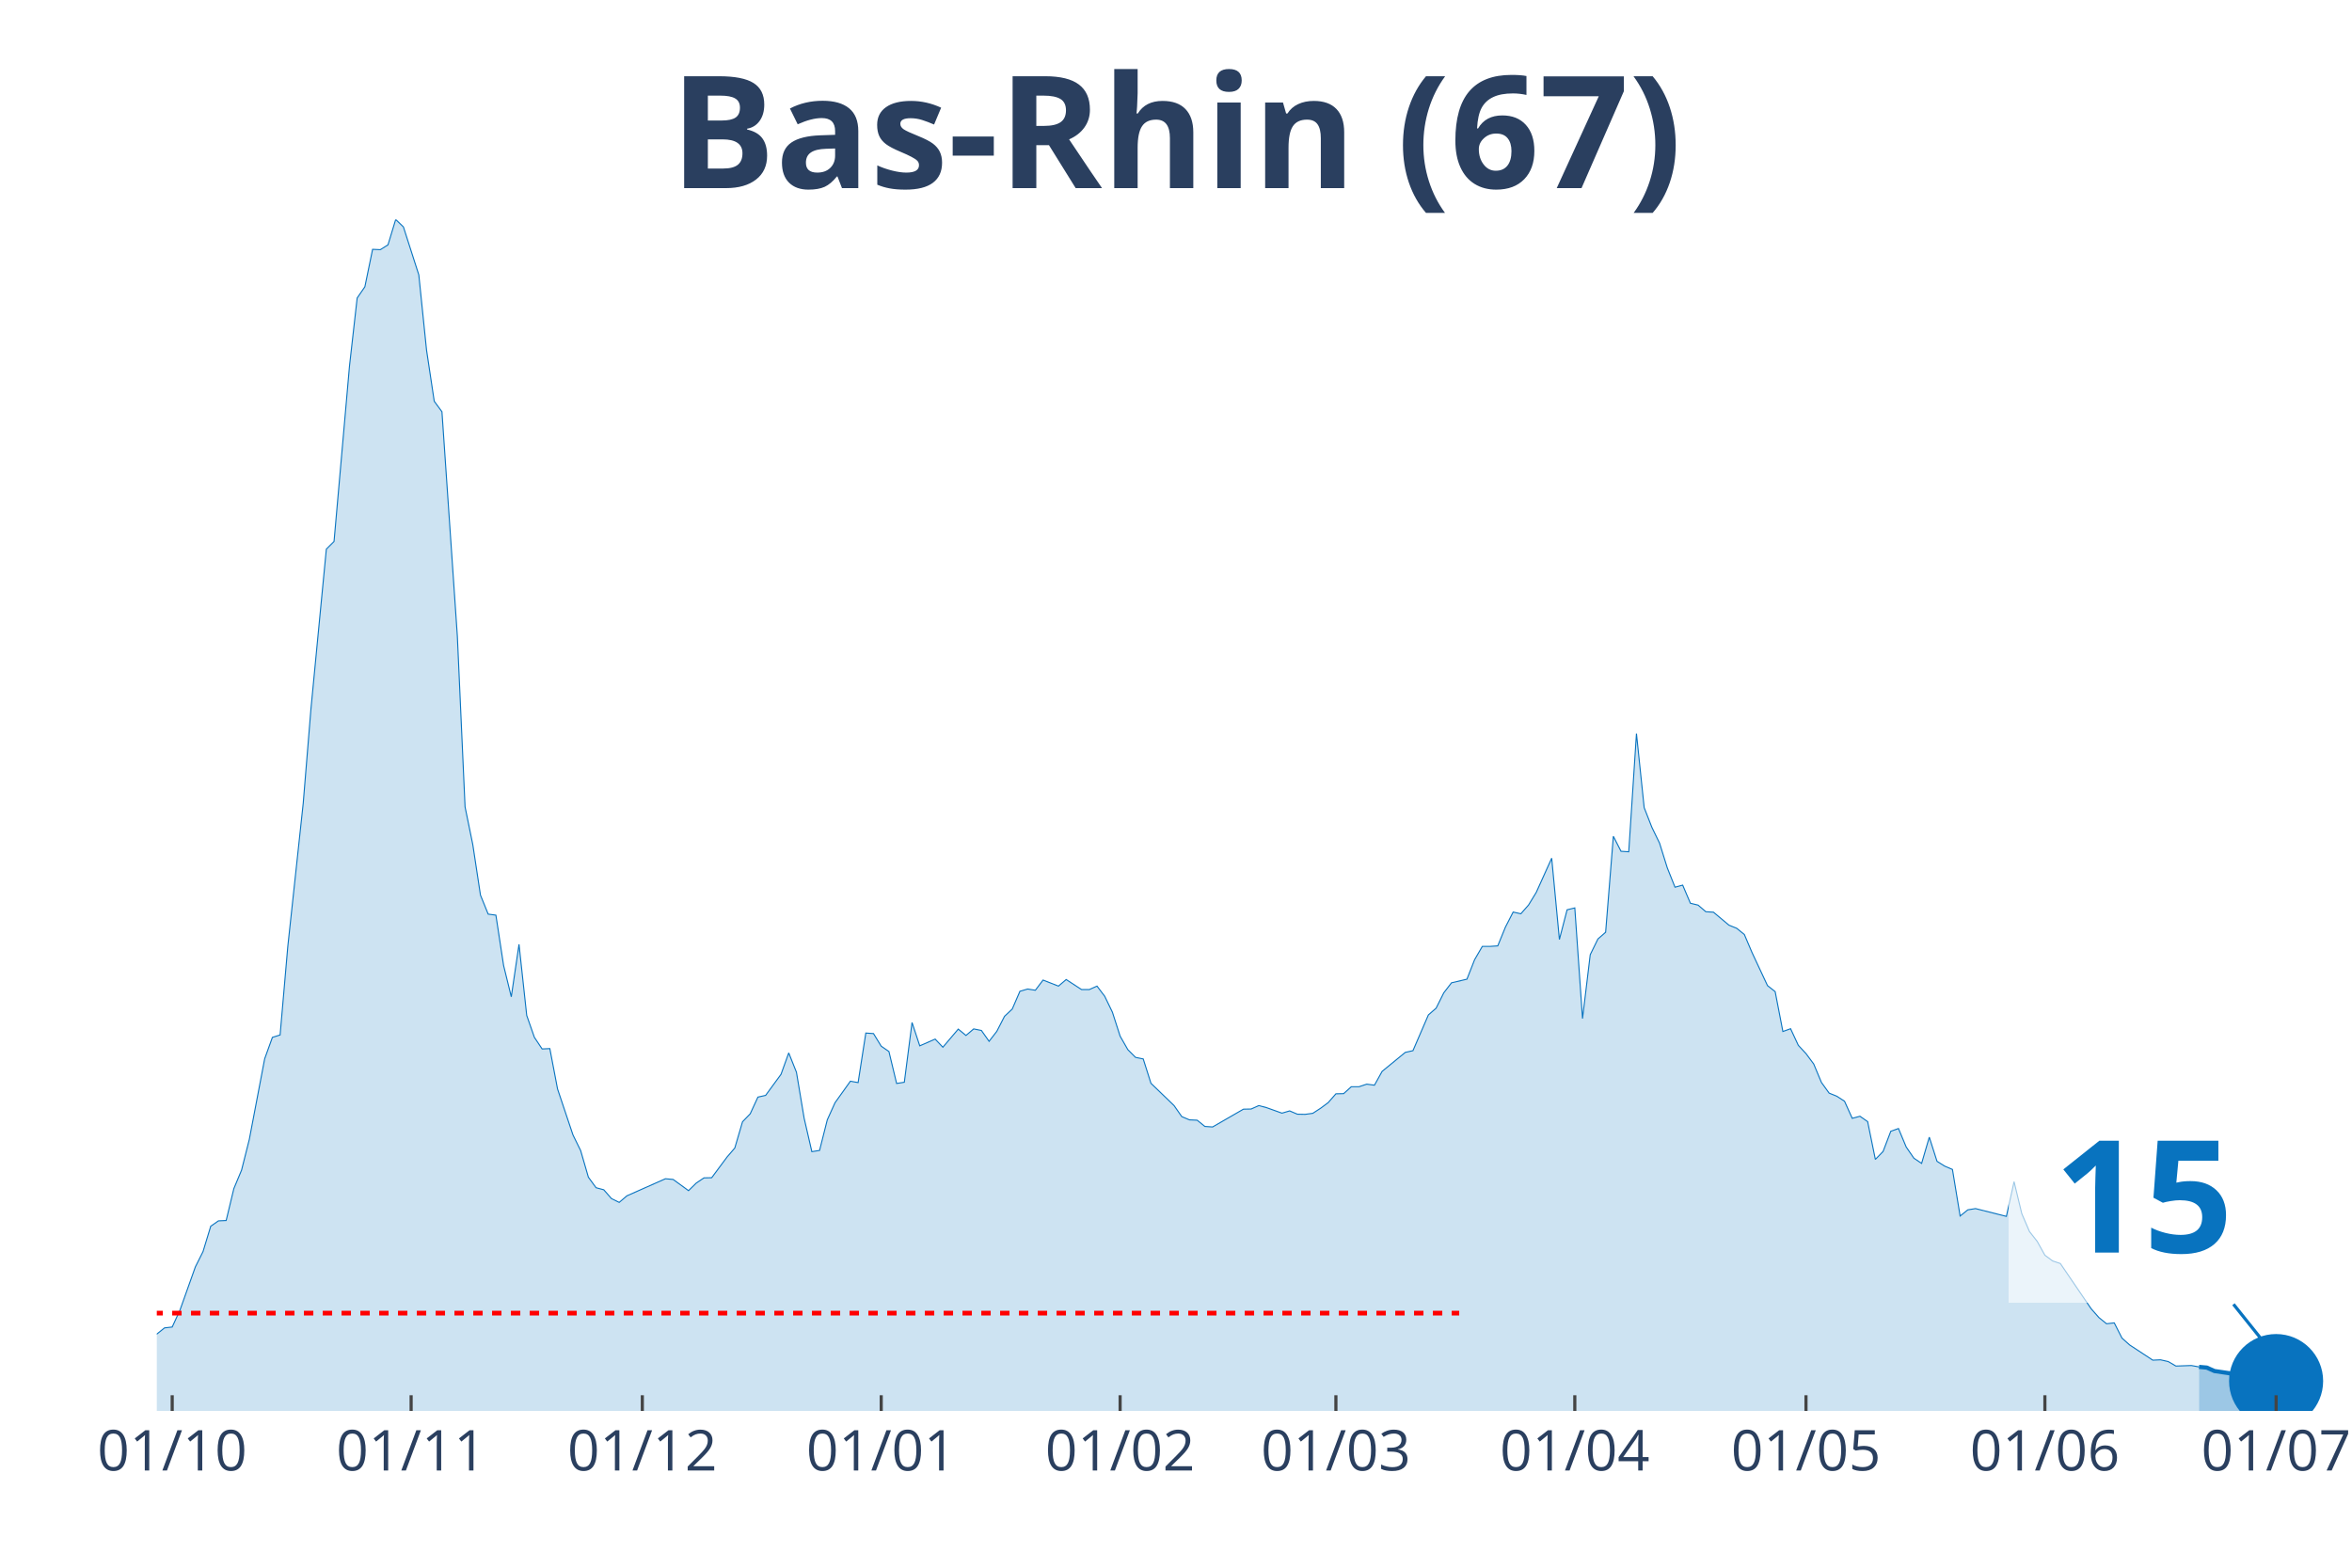
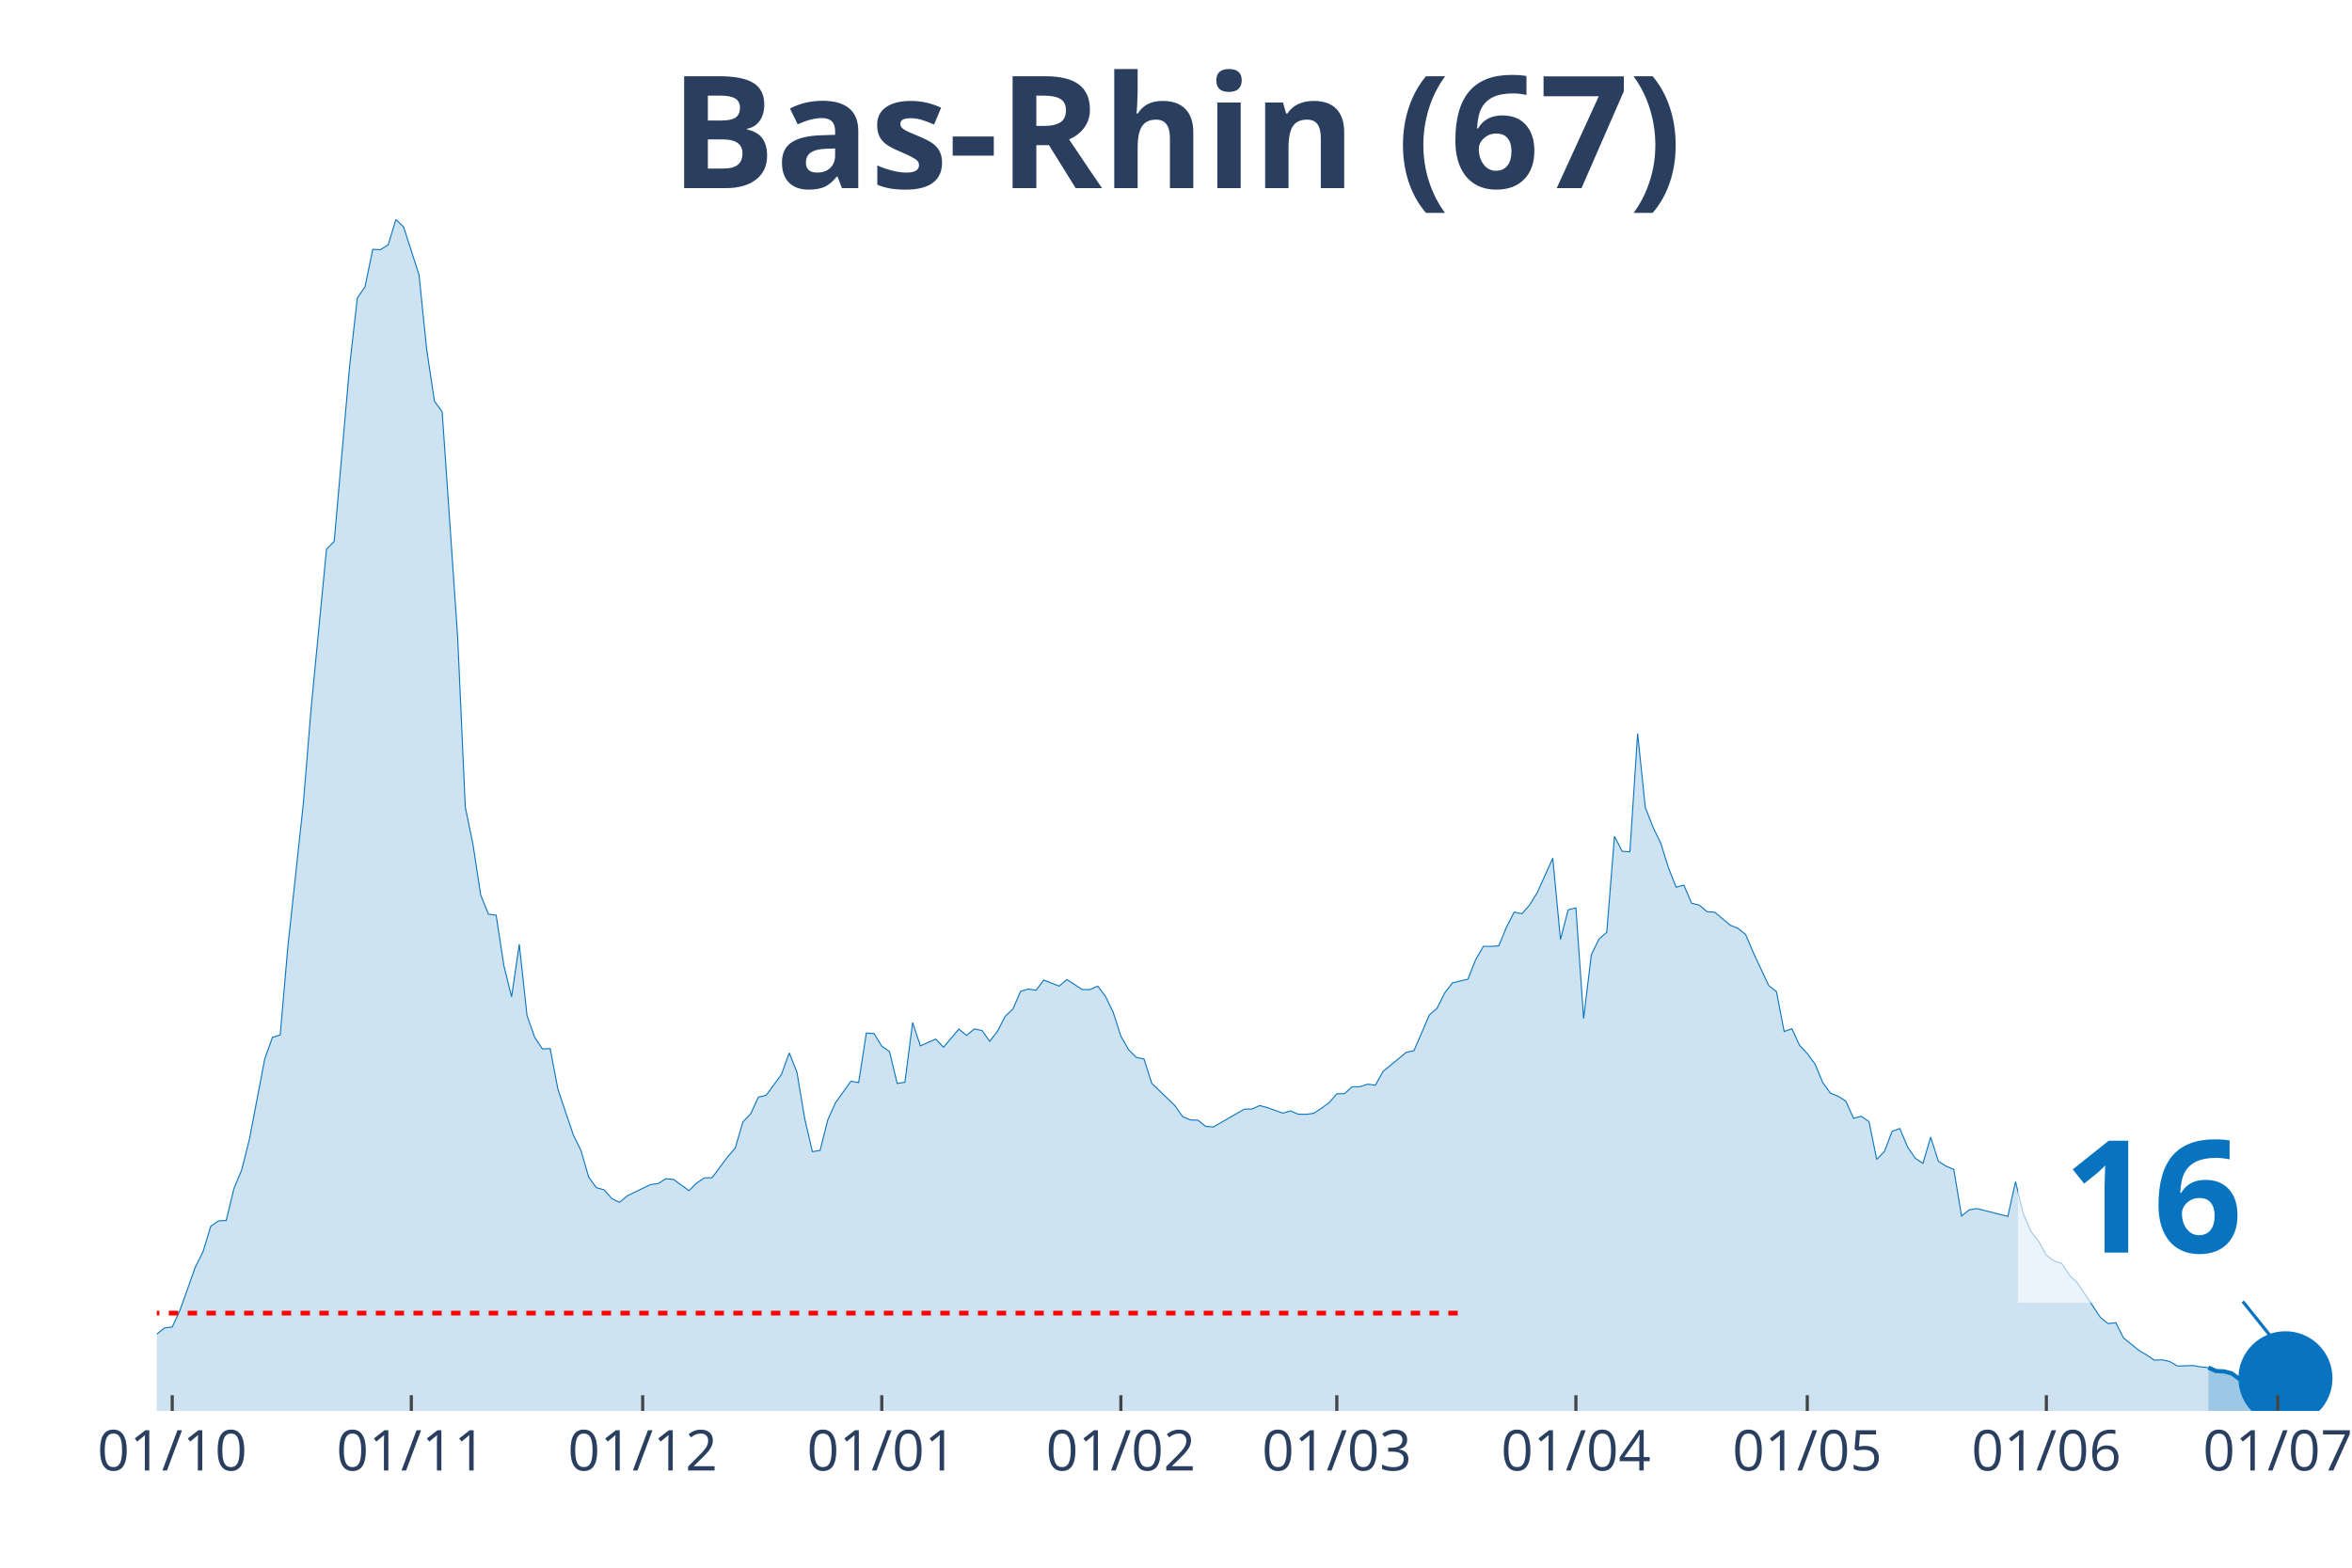
<svg xmlns="http://www.w3.org/2000/svg" class="main-svg" width="1125" height="750" style="" viewBox="0 0 750 500">
  <rect x="0" y="0" width="750" height="500" style="fill: rgb(0, 0, 0); fill-opacity: 0;" />
-   <defs id="defs-742e50">
+   <defs id="defs-8da5a7">
    <g class="clips">
-       <clipPath id="clip742e50xyplot" class="plotclip">
-         <rect width="693" height="380" />
+       <clipPath id="clip8da5a7xyplot" class="plotclip">
+         <rect width="696" height="380" />
      </clipPath>
-       <clipPath class="axesclip" id="clip742e50x">
-         <rect x="50" y="0" width="693" height="500" />
+       <clipPath class="axesclip" id="clip8da5a7x">
+         <rect x="50" y="0" width="696" height="500" />
      </clipPath>
-       <clipPath class="axesclip" id="clip742e50y">
+       <clipPath class="axesclip" id="clip8da5a7y">
        <rect x="0" y="70" width="750" height="380" />
      </clipPath>
-       <clipPath class="axesclip" id="clip742e50xy">
-         <rect x="50" y="70" width="693" height="380" />
+       <clipPath class="axesclip" id="clip8da5a7xy">
+         <rect x="50" y="70" width="696" height="380" />
      </clipPath>
    </g>
    <g class="gradients" />
  </defs>
  <g class="bglayer">
-     <rect class="bg" x="50" y="70" width="693" height="380" style="fill: rgb(0, 0, 0); fill-opacity: 0; stroke-width: 0;" />
+     <rect class="bg" x="50" y="70" width="696" height="380" style="fill: rgb(0, 0, 0); fill-opacity: 0; stroke-width: 0;" />
  </g>
  <g class="layer-below">
    <g class="imagelayer" />
    <g class="shapelayer" />
  </g>
  <g class="cartesianlayer">
    <g class="subplot xy">
      <g class="layer-subplot">
        <g class="shapelayer" />
        <g class="imagelayer" />
      </g>
      <g class="gridlayer">
        <g class="x">
-           <path class="xgrid crisp" transform="translate(54.91,0)" d="M0,70v380" style="stroke: rgb(255, 255, 255); stroke-opacity: 1; stroke-width: 1px;" />
-           <path class="xgrid crisp" transform="translate(131.1,0)" d="M0,70v380" style="stroke: rgb(255, 255, 255); stroke-opacity: 1; stroke-width: 1px;" />
-           <path class="xgrid crisp" transform="translate(204.82,0)" d="M0,70v380" style="stroke: rgb(255, 255, 255); stroke-opacity: 1; stroke-width: 1px;" />
-           <path class="xgrid crisp" transform="translate(281,0)" d="M0,70v380" style="stroke: rgb(255, 255, 255); stroke-opacity: 1; stroke-width: 1px;" />
-           <path class="xgrid crisp" transform="translate(357.18,0)" d="M0,70v380" style="stroke: rgb(255, 255, 255); stroke-opacity: 1; stroke-width: 1px;" />
-           <path class="xgrid crisp" transform="translate(425.99,0)" d="M0,70v380" style="stroke: rgb(255, 255, 255); stroke-opacity: 1; stroke-width: 1px;" />
-           <path class="xgrid crisp" transform="translate(502.17,0)" d="M0,70v380" style="stroke: rgb(255, 255, 255); stroke-opacity: 1; stroke-width: 1px;" />
-           <path class="xgrid crisp" transform="translate(575.89,0)" d="M0,70v380" style="stroke: rgb(255, 255, 255); stroke-opacity: 1; stroke-width: 1px;" />
-           <path class="xgrid crisp" transform="translate(652.07,0)" d="M0,70v380" style="stroke: rgb(255, 255, 255); stroke-opacity: 1; stroke-width: 1px;" />
-           <path class="xgrid crisp" transform="translate(725.8,0)" d="M0,70v380" style="stroke: rgb(255, 255, 255); stroke-opacity: 1; stroke-width: 1px;" />
+           <path class="xgrid crisp" transform="translate(54.92,0)" d="M0,70v380" style="stroke: rgb(255, 255, 255); stroke-opacity: 1; stroke-width: 1px;" />
+           <path class="xgrid crisp" transform="translate(131.16,0)" d="M0,70v380" style="stroke: rgb(255, 255, 255); stroke-opacity: 1; stroke-width: 1px;" />
+           <path class="xgrid crisp" transform="translate(204.94,0)" d="M0,70v380" style="stroke: rgb(255, 255, 255); stroke-opacity: 1; stroke-width: 1px;" />
+           <path class="xgrid crisp" transform="translate(281.18,0)" d="M0,70v380" style="stroke: rgb(255, 255, 255); stroke-opacity: 1; stroke-width: 1px;" />
+           <path class="xgrid crisp" transform="translate(357.42,0)" d="M0,70v380" style="stroke: rgb(255, 255, 255); stroke-opacity: 1; stroke-width: 1px;" />
+           <path class="xgrid crisp" transform="translate(426.28,0)" d="M0,70v380" style="stroke: rgb(255, 255, 255); stroke-opacity: 1; stroke-width: 1px;" />
+           <path class="xgrid crisp" transform="translate(502.52,0)" d="M0,70v380" style="stroke: rgb(255, 255, 255); stroke-opacity: 1; stroke-width: 1px;" />
+           <path class="xgrid crisp" transform="translate(576.3,0)" d="M0,70v380" style="stroke: rgb(255, 255, 255); stroke-opacity: 1; stroke-width: 1px;" />
+           <path class="xgrid crisp" transform="translate(652.54,0)" d="M0,70v380" style="stroke: rgb(255, 255, 255); stroke-opacity: 1; stroke-width: 1px;" />
+           <path class="xgrid crisp" transform="translate(726.33,0)" d="M0,70v380" style="stroke: rgb(255, 255, 255); stroke-opacity: 1; stroke-width: 1px;" />
        </g>
        <g class="y" />
      </g>
      <g class="zerolinelayer" />
      <path class="xlines-below" />
      <path class="ylines-below" />
      <g class="overlines-below" />
      <g class="xaxislayer-below" />
      <g class="yaxislayer-below" />
      <g class="overaxes-below" />
-       <g class="plot" transform="translate(50, 70)" clip-path="url('#clip742e50xyplot')">
+       <g class="plot" transform="translate(50, 70)" clip-path="url('#clip8da5a7xyplot')">
        <g class="scatterlayer mlayer">
-           <g class="trace scatter trace973223" style="stroke-miterlimit: 2;">
+           <g class="trace scatter trace9f3c27" style="stroke-miterlimit: 2;">
            <g class="fills">
              <g>
-                 <path class="js-fill" d="M651.22,380L-334.21,380L-334.21,372.13L-314.55,375.49L-312.1,374.55L-255.57,378.35L-253.12,378.24L-211.34,378.73L-208.88,378.24L-140.07,374.77L-137.62,374.93L-127.79,375.1L-125.33,374.44L-110.59,368.88L-108.13,367.45L-88.47,355.39L-86.01,355.22L-81.1,355.72L-78.64,353.02L-66.35,354.18L-63.89,354.18L-61.44,357.48L-58.98,356.44L-54.06,353.68L-51.61,352.53L-41.78,341.46L-39.32,341.9L-34.4,339.97L-31.95,343.33L-27.03,344.32L-24.57,346.31L-22.12,345.59L-19.66,346.09L-17.2,347.3L-14.74,346.69L-12.29,347.13L-9.83,351.37L-4.91,355.22L-2.46,355.33L0,355.5L2.46,353.52L4.91,353.24L7.37,347.9L12.29,334.08L14.74,329.18L17.2,321.09L19.66,319.38L22.12,319.27L24.57,309.09L27.03,303.2L29.49,293.45L34.4,267.68L36.86,260.86L39.32,260.09L41.78,231.79L46.69,186.2L49.15,156.14L54.06,105.16L56.52,102.68L61.44,46.8L63.89,25.05L66.35,21.47L68.81,9.52L71.27,9.63L73.72,8.09L76.18,0L78.64,2.37L83.55,17.67L86.01,41.62L88.47,57.97L90.93,61.33L95.84,132.91L98.3,187.36L100.76,199.36L103.21,215.49L105.67,221.55L108.13,221.88L110.59,237.95L113.04,247.92L115.5,231.18L117.96,253.87L120.41,260.86L122.87,264.55L125.33,264.44L127.79,277.32L132.7,291.96L135.16,296.97L137.62,305.45L140.07,308.81L142.53,309.47L144.99,312.28L147.45,313.49L149.9,311.4L162.19,305.95L164.65,306.17L169.56,309.75L172.02,307.33L174.48,305.67L176.94,305.62L181.85,299.01L184.31,296.15L186.77,287.78L189.22,285.25L191.68,279.91L194.14,279.36L199.05,272.64L201.51,265.81L203.97,271.98L206.43,286.68L208.88,297.31L211.34,296.92L213.8,287.17L216.26,281.72L221.17,274.84L223.63,275.28L226.09,259.48L228.54,259.65L231,263.67L233.46,265.37L235.91,275.56L238.37,275.17L240.83,256.12L243.29,263.56L248.2,261.41L250.66,264L255.57,258.22L258.03,260.25L260.49,258.16L262.95,258.66L265.4,262.12L267.86,258.93L270.32,254.14L272.78,251.83L275.23,246.16L277.69,245.44L280.15,245.83L282.61,242.58L287.52,244.51L289.98,242.41L294.89,245.61L297.35,245.61L299.81,244.51L302.27,247.75L304.72,252.82L307.18,260.47L309.64,264.77L312.1,267.24L314.55,267.74L317.01,275.5L324.38,282.61L326.84,286.13L329.3,287.17L331.76,287.28L334.21,289.27L336.67,289.43L346.5,283.76L348.96,283.71L351.41,282.61L353.87,283.27L358.79,285.03L361.24,284.31L363.7,285.36L366.16,285.41L368.62,285.08L371.07,283.49L373.53,281.67L375.99,278.86L378.45,278.81L380.9,276.6L383.36,276.6L385.82,275.78L388.28,276.11L390.73,271.7L398.11,265.65L400.56,265.1L405.48,253.7L407.94,251.55L410.39,246.65L412.85,243.46L417.77,242.3L420.22,236.08L422.68,231.84L425.14,231.84L427.6,231.68L430.05,225.68L432.51,220.89L434.97,221.44L437.43,218.63L439.88,214.61L444.8,203.71L447.26,229.64L449.71,220.17L452.17,219.57L454.63,254.86L457.09,234.49L459.54,229.48L462,227.33L464.46,196.72L466.91,201.51L469.37,201.67L471.83,163.96L474.29,187.58L476.74,193.85L479.2,198.92L481.66,206.79L484.12,212.96L486.57,212.3L489.03,218.08L491.49,218.68L493.95,220.78L496.4,220.94L501.32,225.07L503.78,226.06L506.23,228.04L508.69,233.82L513.61,244.34L516.06,246.27L518.52,258.99L520.98,258.1L523.44,263.39L525.89,266.03L528.35,269.34L530.81,275.23L533.27,278.64L535.72,279.63L538.18,281.23L540.64,286.68L543.1,286.02L545.55,287.73L548.01,299.78L550.47,297.25L552.93,290.81L555.38,289.93L557.84,295.82L560.3,299.4L562.76,301.05L565.21,292.68L567.67,300.39L570.13,301.93L572.59,302.98L575.04,317.84L577.5,315.86L579.96,315.47L589.79,317.95L592.24,306.88L594.7,317.07L597.16,322.8L599.62,325.93L602.07,330.34L604.53,332.16L606.99,332.98L616.82,347.41L619.28,350.21L621.73,352.2L624.19,351.92L626.65,356.77L629.11,358.97L636.48,363.81L638.94,363.7L641.39,364.25L643.85,365.69L648.77,365.52L651.22,365.96" style="fill: rgb(8, 115, 191); fill-opacity: 0.2; stroke-width: 0;" />
+                 <path class="js-fill" d="M654.19,380L-334.47,380L-334.47,372.13L-314.8,375.49L-312.34,374.55L-255.77,378.35L-253.31,378.24L-211.51,378.73L-209.05,378.24L-140.18,374.77L-137.72,374.93L-127.89,375.1L-125.43,374.44L-110.67,368.88L-108.21,367.45L-88.54,355.39L-86.08,355.22L-81.16,355.72L-78.7,353.02L-66.4,354.18L-63.94,354.18L-61.48,357.48L-59.02,356.44L-54.11,353.68L-51.65,352.53L-41.81,341.46L-39.35,341.9L-34.43,339.97L-31.97,343.33L-27.05,344.32L-24.59,346.31L-22.13,345.59L-19.67,346.09L-17.22,347.3L-14.76,346.69L-12.3,347.13L-9.84,351.37L-4.92,355.22L-2.46,355.33L0,355.5L2.46,353.52L4.92,353.24L7.38,347.9L12.3,334.08L14.76,329.18L17.22,321.09L19.67,319.38L22.13,319.27L24.59,309.09L27.05,303.2L29.51,293.45L34.43,267.68L36.89,260.86L39.35,260.09L41.81,231.79L46.73,186.2L49.19,156.14L54.11,105.16L56.57,102.68L61.48,46.8L63.94,25.05L66.4,21.47L68.86,9.52L71.32,9.63L73.78,8.09L76.24,0L78.7,2.37L83.62,17.67L86.08,41.62L88.54,57.97L91,61.33L95.92,132.91L98.37,187.36L100.83,199.36L103.29,215.49L105.75,221.55L108.21,221.88L110.67,237.95L113.13,247.92L115.59,231.18L118.05,253.87L120.51,260.86L122.97,264.55L125.43,264.44L127.89,277.32L132.81,291.96L135.27,296.97L137.72,305.45L140.18,308.81L142.64,309.47L145.1,312.28L147.56,313.49L150.02,311.4L157.4,307.82L159.86,307.49L162.32,305.95L164.78,306.17L169.7,309.75L172.16,307.33L174.61,305.67L177.07,305.62L181.99,299.01L184.45,296.15L186.91,287.78L189.37,285.25L191.83,279.91L194.29,279.36L199.21,272.64L201.67,265.81L204.13,271.98L206.59,286.68L209.05,297.31L211.51,296.92L213.96,287.17L216.42,281.72L221.34,274.84L223.8,275.28L226.26,259.48L228.72,259.65L231.18,263.67L233.64,265.37L236.1,275.56L238.56,275.17L241.02,256.12L243.48,263.56L248.4,261.41L250.86,264L255.77,258.22L258.23,260.25L260.69,258.16L263.15,258.66L265.61,262.12L268.07,258.93L270.53,254.14L272.99,251.83L275.45,246.16L277.91,245.44L280.37,245.83L282.83,242.58L287.75,244.51L290.2,242.41L295.12,245.61L297.58,245.61L300.04,244.51L302.5,247.75L304.96,252.82L307.42,260.47L309.88,264.77L312.34,267.24L314.8,267.74L317.26,275.5L324.64,282.61L327.1,286.13L329.55,287.17L332.01,287.28L334.47,289.27L336.93,289.43L346.77,283.76L349.23,283.71L351.69,282.61L354.15,283.27L359.07,285.03L361.53,284.31L363.99,285.36L366.45,285.41L368.9,285.08L371.36,283.49L373.82,281.67L376.28,278.86L378.74,278.81L381.2,276.6L383.66,276.6L386.12,275.78L388.58,276.11L391.04,271.7L398.42,265.65L400.88,265.1L405.8,253.7L408.25,251.55L410.71,246.65L413.17,243.46L418.09,242.3L420.55,236.08L423.01,231.84L425.47,231.84L427.93,231.68L430.39,225.68L432.85,220.89L435.31,221.44L437.77,218.63L440.23,214.61L445.14,203.71L447.6,229.64L450.06,220.17L452.52,219.57L454.98,254.86L457.44,234.49L459.9,229.48L462.36,227.33L464.82,196.72L467.28,201.51L469.74,201.67L472.2,163.96L474.66,187.58L477.12,193.85L479.58,198.92L482.04,206.79L484.49,212.96L486.95,212.3L489.41,218.08L491.87,218.68L494.33,220.78L496.79,220.94L501.71,225.07L504.17,226.06L506.63,228.04L509.09,233.82L514.01,244.34L516.47,246.27L518.93,258.99L521.39,258.1L523.84,263.39L526.3,266.03L528.76,269.34L531.22,275.23L533.68,278.64L536.14,279.63L538.6,281.23L541.06,286.68L543.52,286.02L545.98,287.73L548.44,299.78L550.9,297.25L553.36,290.81L555.82,289.93L558.28,295.82L560.73,299.4L563.19,301.05L565.65,292.68L568.11,300.39L570.57,301.93L573.03,302.98L575.49,317.84L577.95,315.86L580.41,315.47L590.25,317.95L592.71,306.88L595.17,317.07L597.63,322.8L600.08,325.93L602.54,330.34L605,332.16L607.46,332.98L609.92,336.73L612.38,339.09L619.76,350.16L622.22,352.14L624.68,351.87L627.14,356.71L632.06,360.73L634.52,362.16L636.98,363.81L639.43,363.7L641.89,364.25L644.35,365.69L649.27,365.52L651.73,365.96L654.19,366.18" style="fill: rgb(8, 115, 191); fill-opacity: 0.2; stroke-width: 0;" />
              </g>
            </g>
            <g class="errorbars" />
            <g class="lines">
-               <path class="js-line" d="M-334.21,372.13L-314.55,375.49L-312.1,374.55L-255.57,378.35L-253.12,378.24L-211.34,378.73L-208.88,378.24L-140.07,374.77L-137.62,374.93L-127.79,375.1L-125.33,374.44L-110.59,368.88L-108.13,367.45L-88.47,355.39L-86.01,355.22L-81.1,355.72L-78.64,353.02L-66.35,354.18L-63.89,354.18L-61.44,357.48L-58.98,356.44L-54.06,353.68L-51.61,352.53L-41.78,341.46L-39.32,341.9L-34.4,339.97L-31.95,343.33L-27.03,344.32L-24.57,346.31L-22.12,345.59L-19.66,346.09L-17.2,347.3L-14.74,346.69L-12.29,347.13L-9.83,351.37L-4.91,355.22L-2.46,355.33L0,355.5L2.46,353.52L4.91,353.24L7.37,347.9L12.29,334.08L14.74,329.18L17.2,321.09L19.66,319.38L22.12,319.27L24.57,309.09L27.03,303.2L29.49,293.45L34.4,267.68L36.86,260.86L39.32,260.09L41.78,231.79L46.69,186.2L49.15,156.14L54.06,105.16L56.52,102.68L61.44,46.8L63.89,25.05L66.35,21.47L68.81,9.52L71.27,9.63L73.72,8.09L76.18,0L78.64,2.37L83.55,17.67L86.01,41.62L88.47,57.97L90.93,61.33L95.84,132.91L98.3,187.36L100.76,199.36L103.21,215.49L105.67,221.55L108.13,221.88L110.59,237.95L113.04,247.92L115.5,231.18L117.96,253.87L120.41,260.86L122.87,264.55L125.33,264.44L127.79,277.32L132.7,291.96L135.16,296.97L137.62,305.45L140.07,308.81L142.53,309.47L144.99,312.28L147.45,313.49L149.9,311.4L162.19,305.95L164.65,306.17L169.56,309.75L172.02,307.33L174.48,305.67L176.94,305.62L181.85,299.01L184.31,296.15L186.77,287.78L189.22,285.25L191.68,279.91L194.14,279.36L199.05,272.64L201.51,265.81L203.97,271.98L206.43,286.68L208.88,297.31L211.34,296.92L213.8,287.17L216.26,281.72L221.17,274.84L223.63,275.28L226.09,259.48L228.54,259.65L231,263.67L233.46,265.37L235.91,275.56L238.37,275.17L240.83,256.12L243.29,263.56L248.2,261.41L250.66,264L255.57,258.22L258.03,260.25L260.49,258.16L262.95,258.66L265.4,262.12L267.86,258.93L270.32,254.14L272.78,251.83L275.23,246.16L277.69,245.44L280.15,245.83L282.61,242.58L287.52,244.51L289.98,242.41L294.89,245.61L297.35,245.61L299.81,244.51L302.27,247.75L304.72,252.82L307.18,260.47L309.64,264.77L312.1,267.24L314.55,267.74L317.01,275.5L324.38,282.61L326.84,286.13L329.3,287.17L331.76,287.28L334.21,289.27L336.67,289.43L346.5,283.76L348.96,283.71L351.41,282.61L353.87,283.27L358.79,285.03L361.24,284.31L363.7,285.36L366.16,285.41L368.62,285.08L371.07,283.49L373.53,281.67L375.99,278.86L378.45,278.81L380.9,276.6L383.36,276.6L385.82,275.78L388.28,276.11L390.73,271.7L398.11,265.65L400.56,265.1L405.48,253.7L407.94,251.55L410.39,246.65L412.85,243.46L417.77,242.3L420.22,236.08L422.68,231.84L425.14,231.84L427.6,231.68L430.05,225.68L432.51,220.89L434.97,221.44L437.43,218.63L439.88,214.61L444.8,203.71L447.26,229.64L449.71,220.17L452.17,219.57L454.63,254.86L457.09,234.49L459.54,229.48L462,227.33L464.46,196.72L466.91,201.51L469.37,201.67L471.83,163.96L474.29,187.58L476.74,193.85L479.2,198.92L481.66,206.79L484.12,212.96L486.57,212.3L489.03,218.08L491.49,218.68L493.95,220.78L496.4,220.94L501.32,225.07L503.78,226.06L506.23,228.04L508.69,233.82L513.61,244.34L516.06,246.27L518.52,258.99L520.98,258.1L523.44,263.39L525.89,266.03L528.35,269.34L530.81,275.23L533.27,278.64L535.72,279.63L538.18,281.23L540.64,286.68L543.1,286.02L545.55,287.73L548.01,299.78L550.47,297.25L552.93,290.81L555.38,289.93L557.84,295.82L560.3,299.4L562.76,301.05L565.21,292.68L567.67,300.39L570.13,301.93L572.59,302.98L575.04,317.84L577.5,315.86L579.96,315.47L589.79,317.95L592.24,306.88L594.7,317.07L597.16,322.8L599.62,325.93L602.07,330.34L604.53,332.16L606.99,332.98L616.82,347.41L619.28,350.21L621.73,352.2L624.19,351.92L626.65,356.77L629.11,358.97L636.48,363.81L638.94,363.7L641.39,364.25L643.85,365.69L648.77,365.52L651.22,365.96" style="vector-effect: non-scaling-stroke; fill: none; stroke: rgb(8, 115, 191); stroke-opacity: 1; stroke-width: 0.5px; opacity: 1;" />
+               <path class="js-line" d="M-334.47,372.13L-314.8,375.49L-312.34,374.55L-255.77,378.35L-253.31,378.24L-211.51,378.73L-209.05,378.24L-140.18,374.77L-137.72,374.93L-127.89,375.1L-125.43,374.44L-110.67,368.88L-108.21,367.45L-88.54,355.39L-86.08,355.22L-81.16,355.72L-78.7,353.02L-66.4,354.18L-63.94,354.18L-61.48,357.48L-59.02,356.44L-54.11,353.68L-51.65,352.53L-41.81,341.46L-39.35,341.9L-34.43,339.97L-31.97,343.33L-27.05,344.32L-24.59,346.31L-22.13,345.59L-19.67,346.09L-17.22,347.3L-14.76,346.69L-12.3,347.13L-9.84,351.37L-4.92,355.22L-2.46,355.33L0,355.5L2.46,353.52L4.92,353.24L7.38,347.9L12.3,334.08L14.76,329.18L17.22,321.09L19.67,319.38L22.13,319.27L24.59,309.09L27.05,303.2L29.51,293.45L34.43,267.68L36.89,260.86L39.35,260.09L41.81,231.79L46.73,186.2L49.19,156.14L54.11,105.16L56.57,102.68L61.48,46.8L63.94,25.05L66.4,21.47L68.86,9.52L71.32,9.63L73.78,8.09L76.24,0L78.7,2.37L83.62,17.67L86.08,41.62L88.54,57.97L91,61.33L95.92,132.91L98.37,187.36L100.83,199.36L103.29,215.49L105.75,221.55L108.21,221.88L110.67,237.95L113.13,247.92L115.59,231.18L118.05,253.87L120.51,260.86L122.97,264.55L125.43,264.44L127.89,277.32L132.81,291.96L135.27,296.97L137.72,305.45L140.18,308.81L142.64,309.47L145.1,312.28L147.56,313.49L150.02,311.4L157.4,307.82L159.86,307.49L162.32,305.95L164.78,306.17L169.7,309.75L172.16,307.33L174.61,305.67L177.07,305.62L181.99,299.01L184.45,296.15L186.91,287.78L189.37,285.25L191.83,279.91L194.29,279.36L199.21,272.64L201.67,265.81L204.13,271.98L206.59,286.68L209.05,297.31L211.51,296.92L213.96,287.17L216.42,281.72L221.34,274.84L223.8,275.28L226.26,259.48L228.72,259.65L231.18,263.67L233.64,265.37L236.1,275.56L238.56,275.17L241.02,256.12L243.48,263.56L248.4,261.41L250.86,264L255.77,258.22L258.23,260.25L260.69,258.16L263.15,258.66L265.61,262.12L268.07,258.93L270.53,254.14L272.99,251.83L275.45,246.16L277.91,245.44L280.37,245.83L282.83,242.58L287.75,244.51L290.2,242.41L295.12,245.61L297.58,245.61L300.04,244.51L302.5,247.75L304.96,252.82L307.42,260.47L309.88,264.77L312.34,267.24L314.8,267.74L317.26,275.5L324.64,282.61L327.1,286.13L329.55,287.17L332.01,287.28L334.47,289.27L336.93,289.43L346.77,283.76L349.23,283.71L351.69,282.61L354.15,283.27L359.07,285.03L361.53,284.31L363.99,285.36L366.45,285.41L368.9,285.08L371.36,283.49L373.82,281.67L376.28,278.86L378.74,278.81L381.2,276.6L383.66,276.6L386.12,275.78L388.58,276.11L391.04,271.7L398.42,265.65L400.88,265.1L405.8,253.7L408.25,251.55L410.71,246.65L413.17,243.46L418.09,242.3L420.55,236.08L423.01,231.84L425.47,231.84L427.93,231.68L430.39,225.68L432.85,220.89L435.31,221.44L437.77,218.63L440.23,214.61L445.14,203.71L447.6,229.64L450.06,220.17L452.52,219.57L454.98,254.86L457.44,234.49L459.9,229.48L462.36,227.33L464.82,196.72L467.28,201.51L469.74,201.67L472.2,163.96L474.66,187.58L477.12,193.85L479.58,198.92L482.04,206.79L484.49,212.96L486.95,212.3L489.41,218.08L491.87,218.68L494.33,220.78L496.79,220.94L501.71,225.07L504.17,226.06L506.63,228.04L509.09,233.82L514.01,244.34L516.47,246.27L518.93,258.99L521.39,258.1L523.84,263.39L526.3,266.03L528.76,269.34L531.22,275.23L533.68,278.64L536.14,279.63L538.6,281.23L541.06,286.68L543.52,286.02L545.98,287.73L548.44,299.78L550.9,297.25L553.36,290.81L555.82,289.93L558.28,295.82L560.73,299.4L563.19,301.05L565.65,292.68L568.11,300.39L570.57,301.93L573.03,302.98L575.49,317.84L577.95,315.86L580.41,315.47L590.25,317.95L592.71,306.88L595.17,317.07L597.63,322.8L600.08,325.93L602.54,330.34L605,332.16L607.46,332.98L609.92,336.73L612.38,339.09L619.76,350.16L622.22,352.14L624.68,351.87L627.14,356.71L632.06,360.73L634.52,362.16L636.98,363.81L639.43,363.7L641.89,364.25L644.35,365.69L649.27,365.52L651.73,365.96L654.19,366.18" style="vector-effect: non-scaling-stroke; fill: none; stroke: rgb(8, 115, 191); stroke-opacity: 1; stroke-width: 0.5px; opacity: 1;" />
            </g>
            <g class="points" />
            <g class="text" />
          </g>
-           <g class="trace scatter trace6162f9" style="stroke-miterlimit: 2;">
+           <g class="trace scatter tracea2f660" style="stroke-miterlimit: 2;">
            <g class="fills">
              <g>
-                 <path class="js-fill" d="M675.8,380L651.22,380L651.22,365.96L653.68,366.18L656.14,367.28L661.05,368L663.51,369.76L675.8,370.48" style="fill: rgb(8, 115, 191); fill-opacity: 0.4; stroke-width: 0;" />
+                 <path class="js-fill" d="M678.78,380L654.19,380L654.19,366.18L656.65,367.28L659.11,367.39L661.57,368L664.03,369.76L676.33,370.48L678.78,369.59" style="fill: rgb(8, 115, 191); fill-opacity: 0.4; stroke-width: 0;" />
              </g>
            </g>
            <g class="errorbars" />
            <g class="lines">
-               <path class="js-line" d="M651.22,365.96L653.68,366.18L656.14,367.28L661.05,368L663.51,369.76L675.8,370.48" style="vector-effect: non-scaling-stroke; fill: none; stroke: rgb(8, 115, 191); stroke-opacity: 1; stroke-width: 2px; opacity: 1;" />
+               <path class="js-line" d="M654.19,366.18L656.65,367.28L659.11,367.39L661.57,368L664.03,369.76L676.33,370.48L678.78,369.59" style="vector-effect: non-scaling-stroke; fill: none; stroke: rgb(8, 115, 191); stroke-opacity: 1; stroke-width: 2px; opacity: 1;" />
            </g>
            <g class="points" />
            <g class="text" />
          </g>
-           <g class="trace scatter trace25b08c" style="stroke-miterlimit: 2; opacity: 1;">
+           <g class="trace scatter traced1ec48" style="stroke-miterlimit: 2; opacity: 1;">
            <g class="fills" />
            <g class="errorbars" />
            <g class="lines" />
            <g class="points">
-               <path class="point" transform="translate(675.8,370.48)" d="M15,0A15,15 0 1,1 0,-15A15,15 0 0,1 15,0Z" style="opacity: 1; stroke-width: 0px; fill: rgb(8, 115, 191); fill-opacity: 1;" />
+               <path class="point" transform="translate(678.78,369.59)" d="M15,0A15,15 0 1,1 0,-15A15,15 0 0,1 15,0Z" style="opacity: 1; stroke-width: 0px; fill: rgb(8, 115, 191); fill-opacity: 1;" />
            </g>
            <g class="text" />
          </g>
        </g>
      </g>
      <g class="overplot" />
      <path class="xlines-above crisp" style="fill: none; stroke-width: 1px; stroke: rgb(0, 0, 0); stroke-opacity: 0;" d="" />
      <path class="ylines-above crisp" style="fill: none;" d="M0,0" />
      <g class="overlines-above" />
      <g class="xaxislayer-above">
-         <path class="xtick ticks crisp" d="M0,450v-5" transform="translate(54.91,0)" style="stroke: rgb(68, 68, 68); stroke-opacity: 1; stroke-width: 1px;" />
-         <path class="xtick ticks crisp" d="M0,450v-5" transform="translate(131.1,0)" style="stroke: rgb(68, 68, 68); stroke-opacity: 1; stroke-width: 1px;" />
-         <path class="xtick ticks crisp" d="M0,450v-5" transform="translate(204.82,0)" style="stroke: rgb(68, 68, 68); stroke-opacity: 1; stroke-width: 1px;" />
-         <path class="xtick ticks crisp" d="M0,450v-5" transform="translate(281,0)" style="stroke: rgb(68, 68, 68); stroke-opacity: 1; stroke-width: 1px;" />
-         <path class="xtick ticks crisp" d="M0,450v-5" transform="translate(357.18,0)" style="stroke: rgb(68, 68, 68); stroke-opacity: 1; stroke-width: 1px;" />
-         <path class="xtick ticks crisp" d="M0,450v-5" transform="translate(425.99,0)" style="stroke: rgb(68, 68, 68); stroke-opacity: 1; stroke-width: 1px;" />
-         <path class="xtick ticks crisp" d="M0,450v-5" transform="translate(502.17,0)" style="stroke: rgb(68, 68, 68); stroke-opacity: 1; stroke-width: 1px;" />
-         <path class="xtick ticks crisp" d="M0,450v-5" transform="translate(575.89,0)" style="stroke: rgb(68, 68, 68); stroke-opacity: 1; stroke-width: 1px;" />
-         <path class="xtick ticks crisp" d="M0,450v-5" transform="translate(652.07,0)" style="stroke: rgb(68, 68, 68); stroke-opacity: 1; stroke-width: 1px;" />
-         <path class="xtick ticks crisp" d="M0,450v-5" transform="translate(725.8,0)" style="stroke: rgb(68, 68, 68); stroke-opacity: 1; stroke-width: 1px;" />
+         <path class="xtick ticks crisp" d="M0,450v-5" transform="translate(54.92,0)" style="stroke: rgb(68, 68, 68); stroke-opacity: 1; stroke-width: 1px;" />
+         <path class="xtick ticks crisp" d="M0,450v-5" transform="translate(131.16,0)" style="stroke: rgb(68, 68, 68); stroke-opacity: 1; stroke-width: 1px;" />
+         <path class="xtick ticks crisp" d="M0,450v-5" transform="translate(204.94,0)" style="stroke: rgb(68, 68, 68); stroke-opacity: 1; stroke-width: 1px;" />
+         <path class="xtick ticks crisp" d="M0,450v-5" transform="translate(281.18,0)" style="stroke: rgb(68, 68, 68); stroke-opacity: 1; stroke-width: 1px;" />
+         <path class="xtick ticks crisp" d="M0,450v-5" transform="translate(357.42,0)" style="stroke: rgb(68, 68, 68); stroke-opacity: 1; stroke-width: 1px;" />
+         <path class="xtick ticks crisp" d="M0,450v-5" transform="translate(426.28,0)" style="stroke: rgb(68, 68, 68); stroke-opacity: 1; stroke-width: 1px;" />
+         <path class="xtick ticks crisp" d="M0,450v-5" transform="translate(502.52,0)" style="stroke: rgb(68, 68, 68); stroke-opacity: 1; stroke-width: 1px;" />
+         <path class="xtick ticks crisp" d="M0,450v-5" transform="translate(576.3,0)" style="stroke: rgb(68, 68, 68); stroke-opacity: 1; stroke-width: 1px;" />
+         <path class="xtick ticks crisp" d="M0,450v-5" transform="translate(652.54,0)" style="stroke: rgb(68, 68, 68); stroke-opacity: 1; stroke-width: 1px;" />
+         <path class="xtick ticks crisp" d="M0,450v-5" transform="translate(726.33,0)" style="stroke: rgb(68, 68, 68); stroke-opacity: 1; stroke-width: 1px;" />
        <g class="xtick">
-           <text text-anchor="middle" x="0" y="469" transform="translate(54.91,0)" style="font-family: 'Open Sans', verdana, arial, sans-serif; font-size: 18px; fill: rgb(42, 63, 95); fill-opacity: 1; white-space: pre;">01/10</text>
+           <text text-anchor="middle" x="0" y="469" transform="translate(54.92,0)" style="font-family: 'Open Sans', verdana, arial, sans-serif; font-size: 18px; fill: rgb(42, 63, 95); fill-opacity: 1; white-space: pre;">01/10</text>
        </g>
        <g class="xtick">
-           <text text-anchor="middle" x="0" y="469" transform="translate(131.1,0)" style="font-family: 'Open Sans', verdana, arial, sans-serif; font-size: 18px; fill: rgb(42, 63, 95); fill-opacity: 1; white-space: pre;">01/11</text>
+           <text text-anchor="middle" x="0" y="469" transform="translate(131.16,0)" style="font-family: 'Open Sans', verdana, arial, sans-serif; font-size: 18px; fill: rgb(42, 63, 95); fill-opacity: 1; white-space: pre;">01/11</text>
        </g>
        <g class="xtick">
-           <text text-anchor="middle" x="0" y="469" transform="translate(204.82,0)" style="font-family: 'Open Sans', verdana, arial, sans-serif; font-size: 18px; fill: rgb(42, 63, 95); fill-opacity: 1; white-space: pre;">01/12</text>
+           <text text-anchor="middle" x="0" y="469" transform="translate(204.94,0)" style="font-family: 'Open Sans', verdana, arial, sans-serif; font-size: 18px; fill: rgb(42, 63, 95); fill-opacity: 1; white-space: pre;">01/12</text>
        </g>
        <g class="xtick">
-           <text text-anchor="middle" x="0" y="469" transform="translate(281,0)" style="font-family: 'Open Sans', verdana, arial, sans-serif; font-size: 18px; fill: rgb(42, 63, 95); fill-opacity: 1; white-space: pre;">01/01</text>
+           <text text-anchor="middle" x="0" y="469" transform="translate(281.18,0)" style="font-family: 'Open Sans', verdana, arial, sans-serif; font-size: 18px; fill: rgb(42, 63, 95); fill-opacity: 1; white-space: pre;">01/01</text>
        </g>
        <g class="xtick">
-           <text text-anchor="middle" x="0" y="469" transform="translate(357.18,0)" style="font-family: 'Open Sans', verdana, arial, sans-serif; font-size: 18px; fill: rgb(42, 63, 95); fill-opacity: 1; white-space: pre;">01/02</text>
+           <text text-anchor="middle" x="0" y="469" transform="translate(357.42,0)" style="font-family: 'Open Sans', verdana, arial, sans-serif; font-size: 18px; fill: rgb(42, 63, 95); fill-opacity: 1; white-space: pre;">01/02</text>
        </g>
        <g class="xtick">
-           <text text-anchor="middle" x="0" y="469" transform="translate(425.99,0)" style="font-family: 'Open Sans', verdana, arial, sans-serif; font-size: 18px; fill: rgb(42, 63, 95); fill-opacity: 1; white-space: pre;">01/03</text>
+           <text text-anchor="middle" x="0" y="469" transform="translate(426.28,0)" style="font-family: 'Open Sans', verdana, arial, sans-serif; font-size: 18px; fill: rgb(42, 63, 95); fill-opacity: 1; white-space: pre;">01/03</text>
        </g>
        <g class="xtick">
-           <text text-anchor="middle" x="0" y="469" transform="translate(502.17,0)" style="font-family: 'Open Sans', verdana, arial, sans-serif; font-size: 18px; fill: rgb(42, 63, 95); fill-opacity: 1; white-space: pre;">01/04</text>
+           <text text-anchor="middle" x="0" y="469" transform="translate(502.52,0)" style="font-family: 'Open Sans', verdana, arial, sans-serif; font-size: 18px; fill: rgb(42, 63, 95); fill-opacity: 1; white-space: pre;">01/04</text>
        </g>
        <g class="xtick">
-           <text text-anchor="middle" x="0" y="469" transform="translate(575.89,0)" style="font-family: 'Open Sans', verdana, arial, sans-serif; font-size: 18px; fill: rgb(42, 63, 95); fill-opacity: 1; white-space: pre;">01/05</text>
+           <text text-anchor="middle" x="0" y="469" transform="translate(576.3,0)" style="font-family: 'Open Sans', verdana, arial, sans-serif; font-size: 18px; fill: rgb(42, 63, 95); fill-opacity: 1; white-space: pre;">01/05</text>
        </g>
        <g class="xtick">
-           <text text-anchor="middle" x="0" y="469" transform="translate(652.07,0)" style="font-family: 'Open Sans', verdana, arial, sans-serif; font-size: 18px; fill: rgb(42, 63, 95); fill-opacity: 1; white-space: pre;">01/06</text>
+           <text text-anchor="middle" x="0" y="469" transform="translate(652.54,0)" style="font-family: 'Open Sans', verdana, arial, sans-serif; font-size: 18px; fill: rgb(42, 63, 95); fill-opacity: 1; white-space: pre;">01/06</text>
        </g>
        <g class="xtick">
-           <text text-anchor="middle" x="0" y="469" transform="translate(725.8,0)" style="font-family: 'Open Sans', verdana, arial, sans-serif; font-size: 18px; fill: rgb(42, 63, 95); fill-opacity: 1; white-space: pre;">01/07</text>
+           <text text-anchor="middle" x="0" y="469" transform="translate(726.33,0)" style="font-family: 'Open Sans', verdana, arial, sans-serif; font-size: 18px; fill: rgb(42, 63, 95); fill-opacity: 1; white-space: pre;">01/07</text>
        </g>
      </g>
      <g class="yaxislayer-above" />
      <g class="overaxes-above" />
    </g>
  </g>
  <g class="polarlayer" />
  <g class="ternarylayer" />
  <g class="geolayer" />
  <g class="funnelarealayer" />
  <g class="pielayer" />
  <g class="treemaplayer" />
  <g class="sunburstlayer" />
  <g class="glimages" />
-   <defs id="topdefs-742e50">
+   <defs id="topdefs-8da5a7">
    <g class="clips" />
  </defs>
  <g class="layer-above">
    <g class="imagelayer" />
    <g class="shapelayer">
-       <path data-index="0" fill-rule="evenodd" d="M-1331.09,418.82L465.31,418.82" clip-path="url('#clip742e50xy')" style="opacity: 1; stroke: rgb(255, 0, 0); stroke-opacity: 1; fill: rgb(0, 0, 0); fill-opacity: 0; stroke-dasharray: 3px, 3px; stroke-width: 1.5px;" />
+       <path data-index="0" fill-rule="evenodd" d="M-1332.16,418.82L465.63,418.82" clip-path="url('#clip8da5a7xy')" style="opacity: 1; stroke: rgb(255, 0, 0); stroke-opacity: 1; fill: rgb(0, 0, 0); fill-opacity: 0; stroke-dasharray: 3px, 3px; stroke-width: 1.5px;" />
    </g>
  </g>
  <g class="infolayer">
    <g class="g-gtitle">
      <text class="gtitle" x="375" y="25" text-anchor="middle" dy="0.7em" style="font-family: 'Open Sans', verdana, arial, sans-serif; font-size: 50px; fill: rgb(42, 63, 95); opacity: 1; font-weight: normal; white-space: pre;">
        <tspan style="font-weight:bold">Bas-Rhin (67)</tspan>
      </text>
    </g>
    <g class="g-xtitle" />
    <g class="annotation" data-index="0" style="opacity: 1;">
-       <g class="annotation-text-g" transform="rotate(0,683.8,380.48)">
-         <g class="cursor-pointer" transform="translate(640, 344)">
+       <g class="annotation-text-g" transform="rotate(0,686.78,379.59)">
+         <g class="cursor-pointer" transform="translate(643, 344)">
          <rect class="bg" x="0.5" y="0.5" width="86" height="71" style="stroke-width: 1px; stroke: rgb(0, 0, 0); stroke-opacity: 0; fill: rgb(255, 255, 255); fill-opacity: 0.6;" />
          <text class="annotation-text" text-anchor="middle" x="43.531" y="55.5" style="font-family: 'Open Sans', verdana, arial, sans-serif; font-size: 50px; fill: rgb(8, 115, 191); fill-opacity: 1; white-space: pre;">
-             <tspan style="font-weight:bold">15 </tspan>
+             <tspan style="font-weight:bold">16 </tspan>
          </text>
        </g>
      </g>
      <g class="annotation-arrow-g" style="opacity: 1;">
-         <path d="M712.2,415.98L723.8,430.48" style="stroke-width: 1px; stroke: rgb(8, 115, 191); stroke-opacity: 1; stroke-dasharray: 0px, 0px, 18.569px, 18.569px;" />
+         <path d="M715.18,415.09L726.78,429.59" style="stroke-width: 1px; stroke: rgb(8, 115, 191); stroke-opacity: 1; stroke-dasharray: 0px, 0px, 18.569px, 18.569px;" />
      </g>
    </g>
  </g>
</svg>
